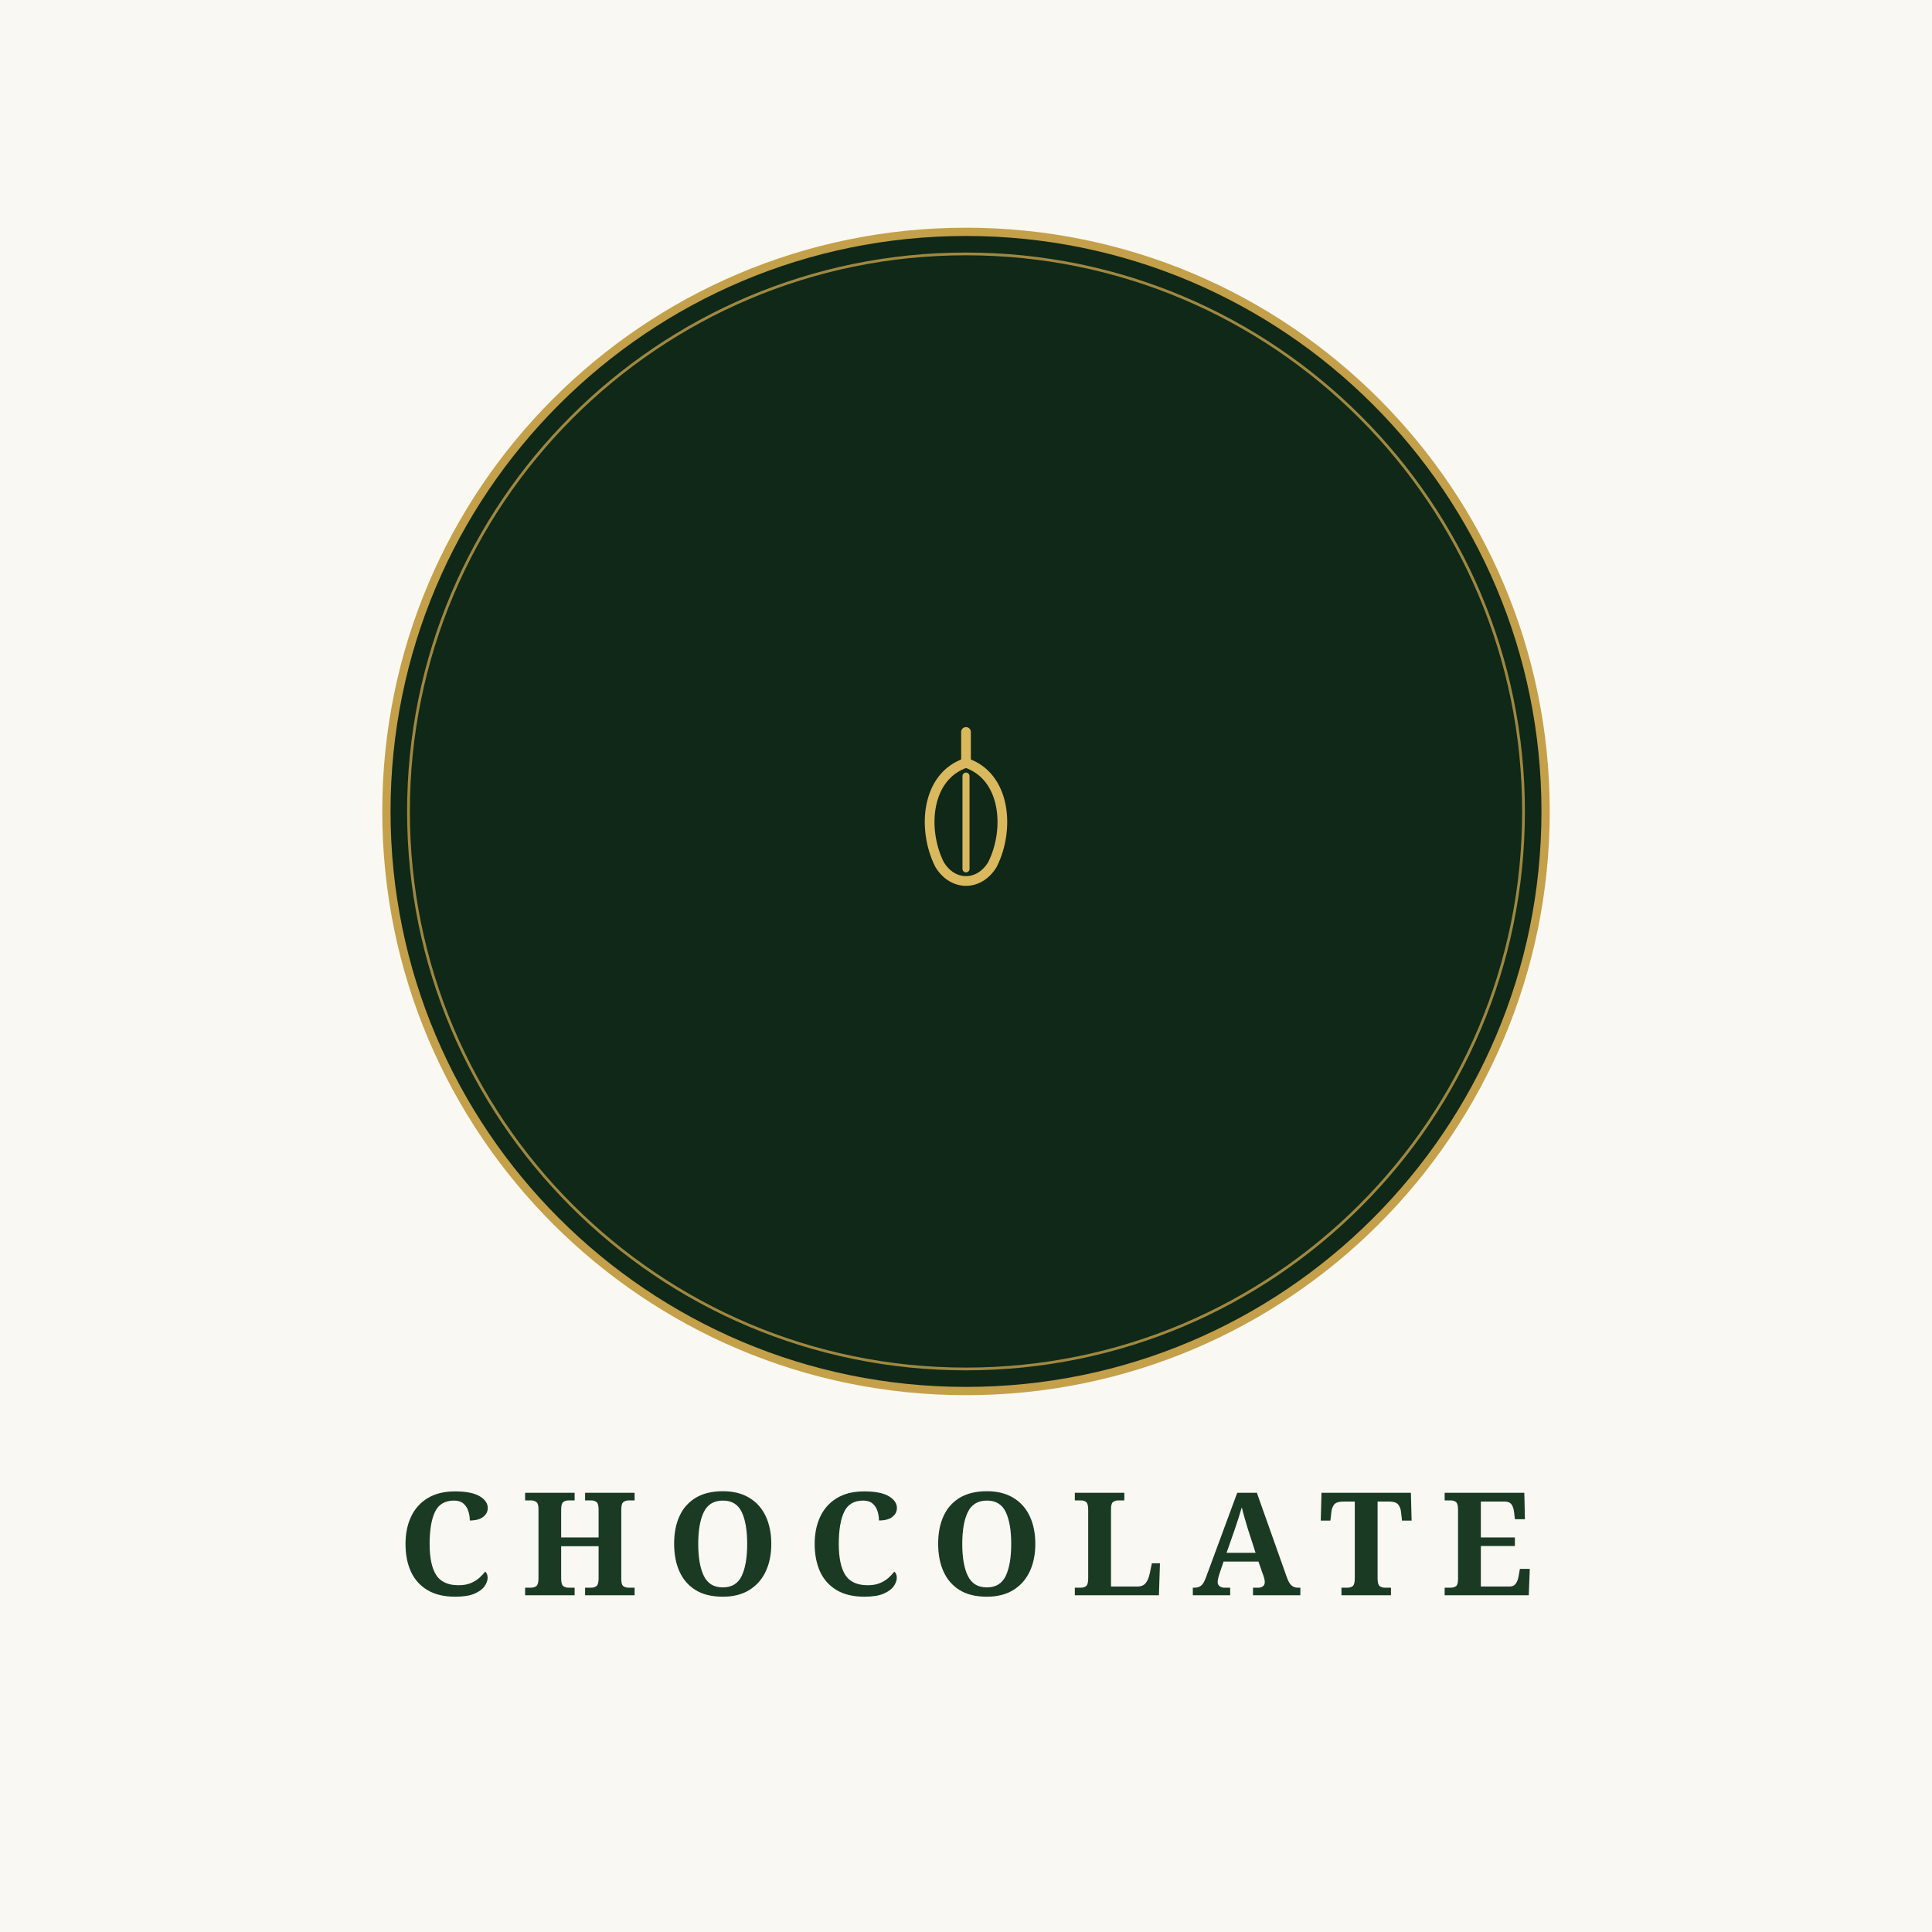
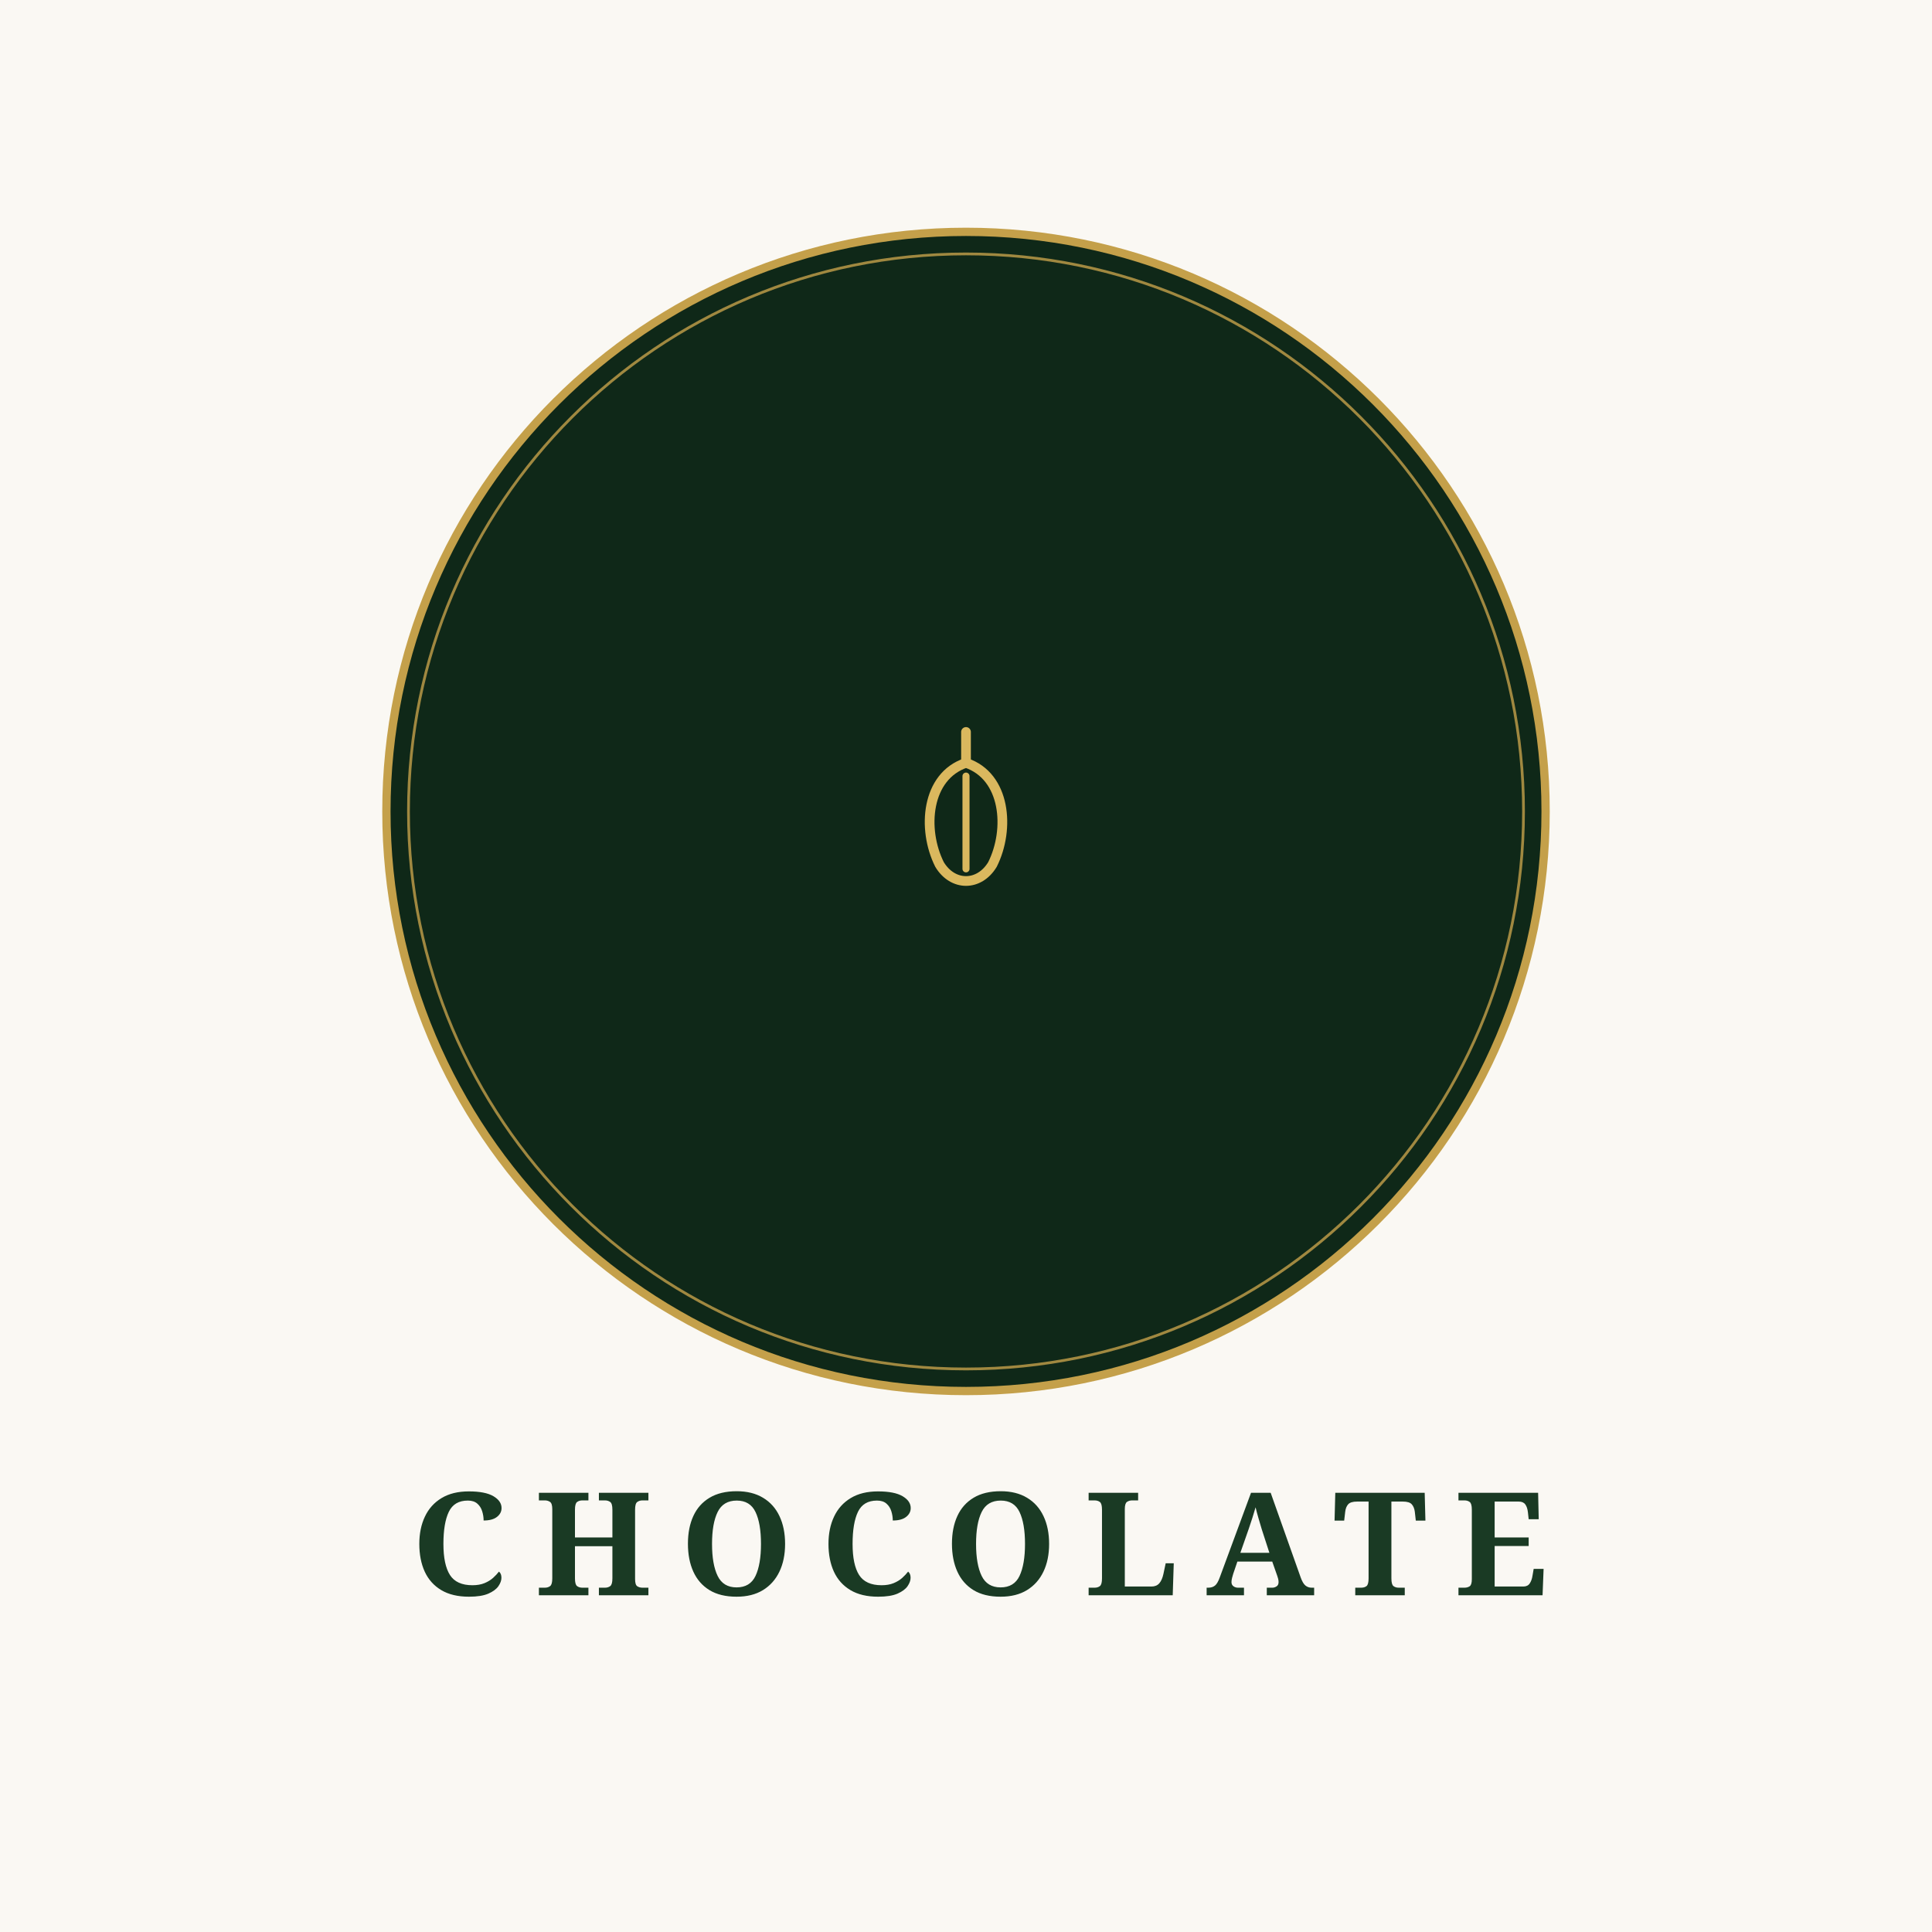
<svg xmlns="http://www.w3.org/2000/svg" viewBox="0 0 700 700">
  <rect width="700" height="700" fill="#faf8f3" />
  <circle cx="350.0" cy="294.0" r="210.0" fill="#0f2818" />
  <circle cx="350.0" cy="294.0" r="210.0" fill="none" stroke="#c4a04a" stroke-width="3" />
  <circle cx="350.0" cy="294.0" r="202.0" fill="none" stroke="#c4a04a" stroke-width="1" opacity=".8" />
  <g transform="translate(350.0 294.0) scale(1.6)" fill="none" stroke="#dab85e" stroke-width="2.2" stroke-linecap="round">
    <line x1="0" y1="-18" x2="0" y2="-11" />
    <path d="M 0 -11 C -9 -8 -10 4 -6 12 C -3 17 3 17 6 12 C 10 4 9 -8 0 -11 Z" />
    <path d="M 0 -8 L 0 13" stroke-width="1.6" />
  </g>
-   <text x="350.0" y="578.0" text-anchor="middle" font-family="Cormorant Garamond, Georgia, serif" font-size="52" font-weight="600" fill="#1a3a24" letter-spacing="10">CHOCOLATE</text>
+   <text x="355.0" y="578.0" text-anchor="middle" font-family="Cormorant Garamond, Georgia, serif" font-size="52" font-weight="600" fill="#1a3a24" letter-spacing="10">CHOCOLATE</text>
</svg>
